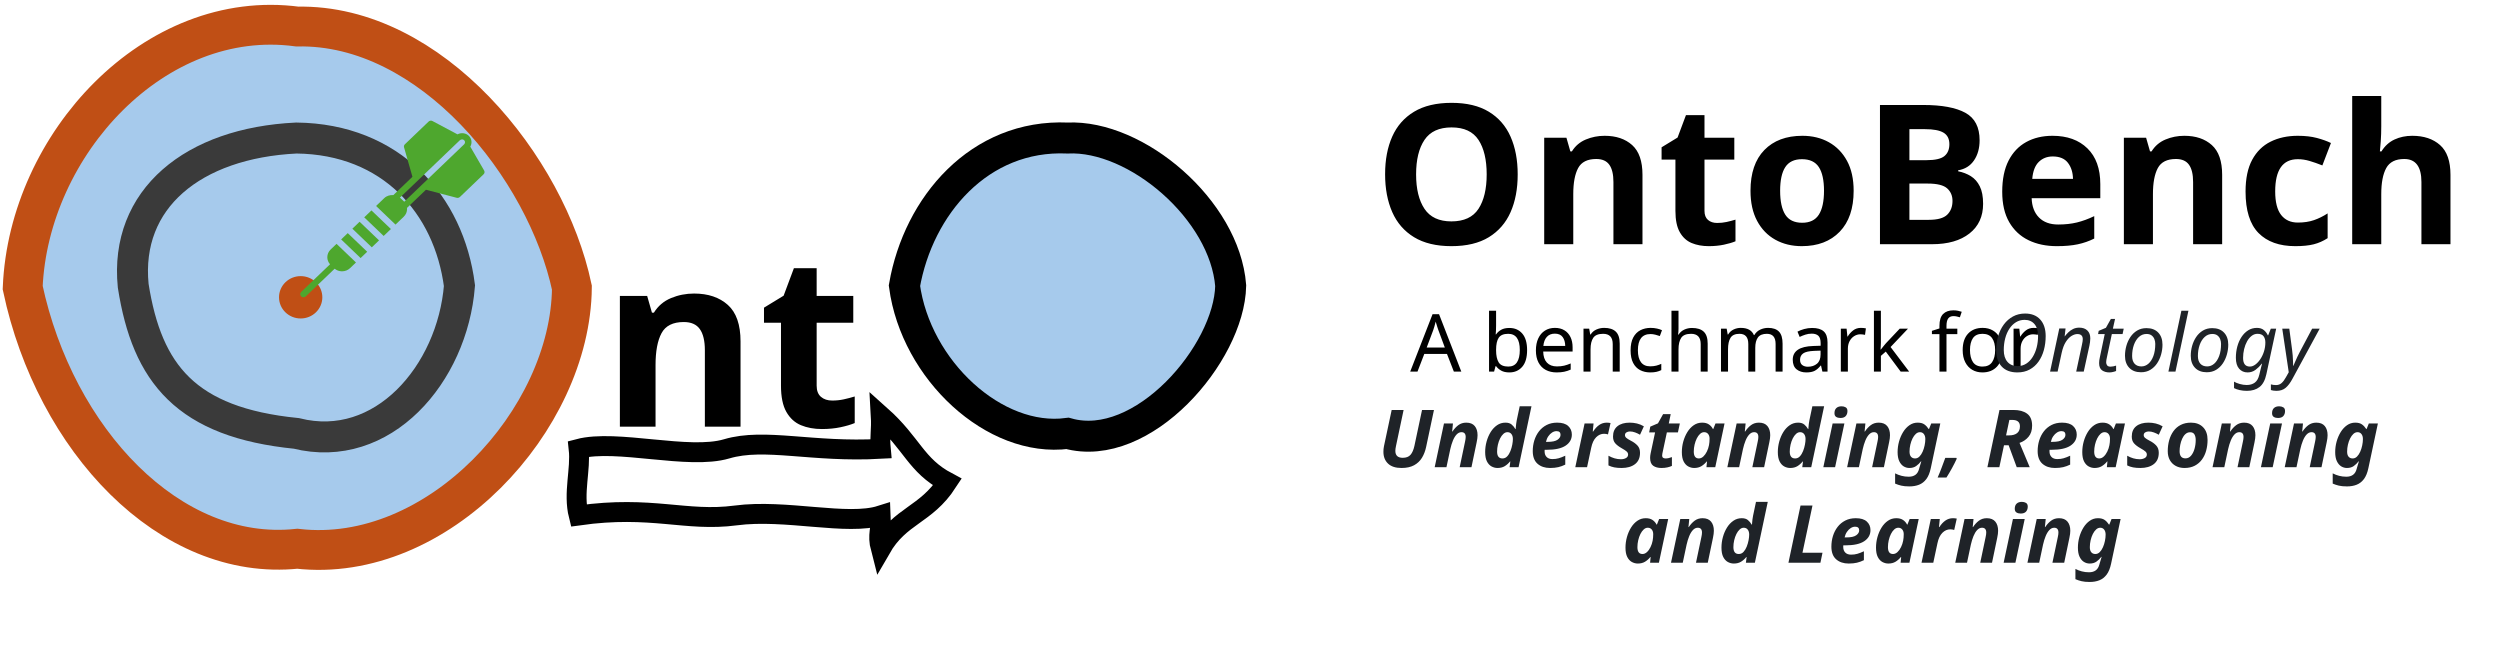
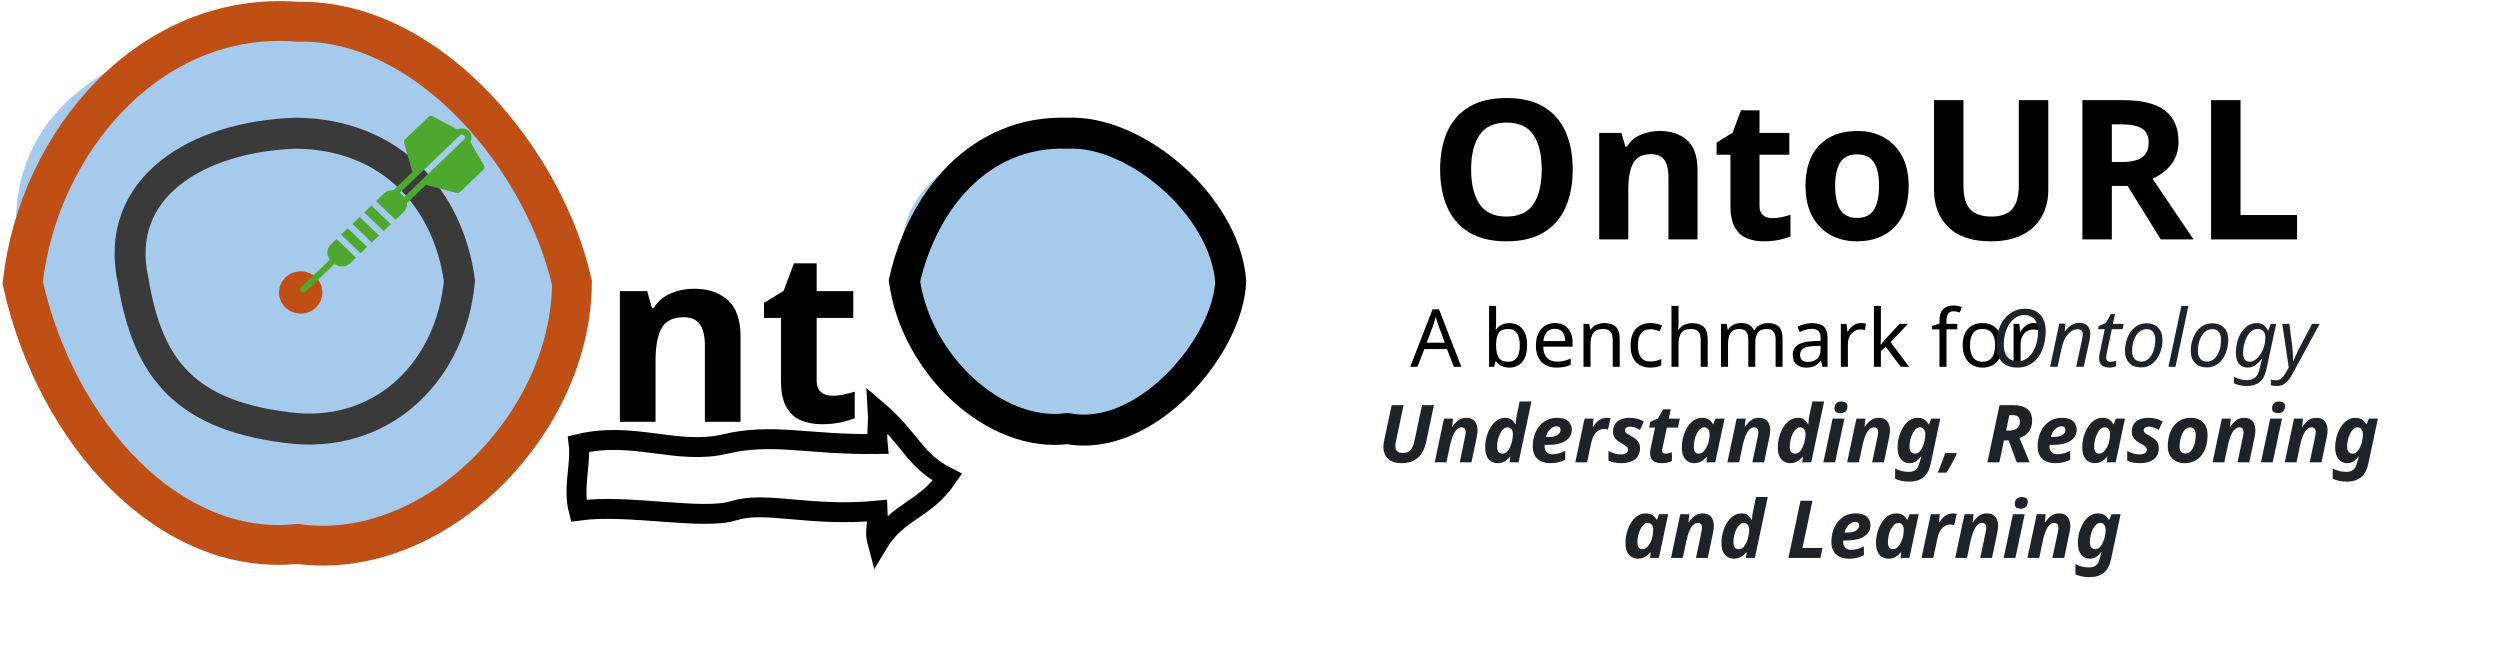
- <svg xmlns="http://www.w3.org/2000/svg" width="2590" height="688" xml:space="preserve" overflow="hidden">
-   <g transform="translate(-123 -27)">
+ <svg xmlns="http://www.w3.org/2000/svg" width="2590" height="683" xml:space="preserve" overflow="hidden">
+   <g transform="translate(-123 -32)">
    <g>
-       <path d="M146.5 325C132.263 166.83 260.599 59.48 431 54.5 593.753 55.684 703.872 175.977 715.5 325 704.23 485.393 584.202 617.17 431 595.5 254.91 585.129 182.754 491.706 146.5 325Z" fill="#A6CAEC" fill-rule="evenodd" fill-opacity="1" />
-       <path d="M146.5 325C152.733 176.346 283.472 34.761 431 54.5 569.657 51.674 689.105 200.444 715.5 325 714.212 462.111 576.106 612.193 431 595.5 298.735 609.409 179.937 482.428 146.5 325Z" stroke="#C04F15" stroke-width="41.25" stroke-linecap="butt" stroke-linejoin="miter" stroke-miterlimit="8" stroke-opacity="1" fill="none" fill-rule="evenodd" />
+       <path d="M146.5 325C107.642 152.703 231.605 69.66 431 54.5 594.011 55.684 703.339 175.977 715.5 325 683.873 503.907 587.384 599.413 431 595.5 254.04 585.129 184.416 491.706 146.5 325Z" fill="#A6CAEC" fill-rule="evenodd" fill-opacity="1" />
+       <path d="M146.5 325C162.896 177.465 279.874 42.702 431 54.5 568.811 51.674 687.894 200.444 715.5 325 715.093 470.68 573.245 615.261 431 595.5 299.875 609.409 181.47 482.428 146.5 325Z" stroke="#C04F15" stroke-width="41.25" stroke-linecap="butt" stroke-linejoin="miter" stroke-miterlimit="8" stroke-opacity="1" fill="none" fill-rule="evenodd" />
      <text fill="#000000" fill-opacity="1" font-family="Bradley Hand,Bradley Hand_MSFontService,sans-serif" font-style="normal" font-variant="normal" font-weight="700" font-stretch="normal" font-size="248" text-anchor="start" direction="ltr" writing-mode="lr-tb" unicode-bidi="normal" text-decoration="none" transform="matrix(1 0 0 1 745.851 469)">nt</text>
-       <path d="M722.5 492C761.779 481.61 836.455 503.722 875.85 492 915.244 480.278 964.23 495.993 1035.46 492 1034.15 478.448 1036.35 473.033 1035.46 457.5 1068.26 486.747 1071.7 509.077 1104.5 526.5 1081.95 561.142 1055.58 560.523 1035.46 595.5 1031.53 580.479 1036.17 574.905 1035.46 561 1000.82 572.015 936.979 554.134 885.238 561 833.498 567.866 798.283 550.276 722.5 561 716.659 537.764 724.885 513.38 722.5 492Z" stroke="#000000" stroke-width="20.625" stroke-linecap="butt" stroke-linejoin="miter" stroke-miterlimit="8" stroke-opacity="1" fill="none" fill-rule="evenodd" />
-       <path d="M261 323C252.057 232.983 322.942 175.151 430 170 528.254 171.036 588.13 238.846 599.001 323 591.616 414.712 519.294 498.35 430 476 315.828 464.598 275.357 414.361 261 323Z" stroke="#3A3A3A" stroke-width="32.083" stroke-linecap="butt" stroke-linejoin="miter" stroke-miterlimit="8" stroke-opacity="1" fill="none" fill-rule="evenodd" />
+       <path d="M722.5 492C779.342 478.26 824.356 503.777 874.298 492 924.241 480.224 958.778 492.956 1032.29 492 1030.92 478.448 1033.23 473.033 1032.29 457.5 1066.6 486.747 1070.2 509.077 1104.5 526.5 1080.91 561.142 1053.34 560.523 1032.29 595.5 1028.18 580.479 1033.04 574.905 1032.29 561 962.082 567.838 916.263 550.642 883.592 561 850.921 571.358 773.198 553.85 722.5 561 716.391 537.764 724.995 513.38 722.5 492Z" stroke="#000000" stroke-width="20.625" stroke-linecap="butt" stroke-linejoin="miter" stroke-miterlimit="8" stroke-opacity="1" fill="none" fill-rule="evenodd" />
+       <path d="M261 323C239.504 225.82 328.092 173.077 430 170 528.479 171.036 587.632 238.846 599.001 323 590.249 415.673 521.971 483.215 430 476 314.873 464.598 276.015 414.361 261 323Z" stroke="#3A3A3A" stroke-width="32.083" stroke-linecap="butt" stroke-linejoin="miter" stroke-miterlimit="8" stroke-opacity="1" fill="none" fill-rule="evenodd" />
      <path d="M415.5 335C415.5 324.783 424.007 316.5 434.5 316.5 444.993 316.5 453.5 324.783 453.5 335 453.5 345.217 444.993 353.5 434.5 353.5 424.007 353.5 415.5 345.217 415.5 335Z" stroke="#C04F15" stroke-width="6.875" stroke-linecap="butt" stroke-linejoin="miter" stroke-miterlimit="8" stroke-opacity="1" fill="#C04F15" fill-rule="evenodd" fill-opacity="1" />
      <g>
        <g>
          <g>
            <path d="M182.592 51.678 168.841 26.927C170.855 23.207 170.362 18.696 167.333 15.667 164.405 12.739 159.913 12.168 156.112 14.182L131.323 0.409C130.055-0.298 128.479-0.075 127.457 0.95L103.919 24.485C103.096 25.308 102.774 26.508 103.083 27.631L111.414 58.173 92.475 77.109C89.215 76.847 85.849 77.852 83.478 80.226L75.316 88.388 94.612 107.684 102.774 99.522C104.912 97.385 106.089 94.534 106.089 91.495 106.089 91.132 106.017 90.782 105.985 90.425L124.824 71.583 155.373 79.914C155.655 79.989 155.94 80.028 156.226 80.028 157.076 80.028 157.903 79.694 158.519 79.078L182.053 55.543C183.072 54.525 183.295 52.946 182.592 51.678ZM102.774 83.472 99.531 80.229C99.363 80.06 99.159 79.94 98.98 79.785L117.319 61.442C117.323 61.439 117.329 61.436 117.332 61.432L158.399 20.363C159.764 19.166 161.561 19.072 162.748 20.256 164.126 21.631 163.678 23.441 162.757 24.485L121.571 65.671 121.571 65.674 103.225 84.02C103.066 83.838 102.943 83.641 102.774 83.472Z" fill="#4EA72E" fill-rule="nonzero" fill-opacity="1" transform="matrix(1.04371 0 0 1 434 152)" />
            <path d="M71.077 131.222 51.781 111.926 58.965 104.743 78.26 124.039 71.077 131.222Z" fill="#4EA72E" fill-rule="nonzero" fill-opacity="1" transform="matrix(1.04371 0 0 1 434 152)" />
            <path d="M30.228 133.479C28.091 135.617 26.914 138.467 26.914 141.509 26.914 144.223 27.9 146.76 29.625 148.796L0.953 177.464C-0.315 178.732-0.315 180.782 0.953 182.05 1.586 182.682 2.413 183 3.243 183 4.073 183 4.903 182.682 5.536 182.05L34.207 153.382C36.244 155.107 38.78 156.09 41.494 156.09 44.533 156.09 47.38 154.912 49.521 152.775L55.371 146.925 36.075 127.629 30.228 133.479Z" fill="#4EA72E" fill-rule="nonzero" fill-opacity="1" transform="matrix(1.04371 0 0 1 434 152)" />
            <path d="M82.846 119.457 63.55 100.161 70.73 92.981 90.026 112.277 82.846 119.457Z" fill="#4EA72E" fill-rule="nonzero" fill-opacity="1" transform="matrix(1.04371 0 0 1 434 152)" />
            <path d="M59.957 142.343 40.661 123.047 47.196 116.512 66.492 135.808 59.957 142.343Z" fill="#4EA72E" fill-rule="nonzero" fill-opacity="1" transform="matrix(1.04371 0 0 1 434 152)" />
          </g>
        </g>
      </g>
-       <text fill="#000000" fill-opacity="1" font-family="Bradley Hand,Bradley Hand_MSFontService,sans-serif" font-style="normal" font-variant="normal" font-weight="700" font-stretch="normal" font-size="202" text-anchor="start" direction="ltr" writing-mode="lr-tb" unicode-bidi="normal" text-decoration="none" transform="matrix(1 0 0 1 1546.25 280)">OntoBench </text>
-       <path d="M1060 323C1051.06 232.983 1121.94 175.151 1229 170 1327.25 171.036 1387.13 238.846 1398 323 1390.62 414.712 1318.29 498.35 1229 476 1114.83 464.598 1074.36 414.361 1060 323Z" fill="#A6CAEC" fill-rule="evenodd" fill-opacity="1" />
-       <path d="M1060 323C1074.5 240.221 1137.61 165.989 1229 170 1300.13 166.599 1391.83 244.311 1398 323 1396.52 393.368 1306.72 497.708 1229 476 1153.4 485.932 1071.76 410.328 1060 323Z" stroke="#000000" stroke-width="32.083" stroke-linecap="butt" stroke-linejoin="miter" stroke-miterlimit="8" stroke-opacity="1" fill="none" fill-rule="evenodd" />
+       <text fill="#000000" fill-opacity="1" font-family="Bradley Hand,Bradley Hand_MSFontService,sans-serif" font-style="normal" font-variant="normal" font-weight="700" font-stretch="normal" font-size="202" text-anchor="start" direction="ltr" writing-mode="lr-tb" unicode-bidi="normal" text-decoration="none" transform="matrix(1 0 0 1 1603.25 280)">OntoURL </text>
+       <path d="M1060 323C1038.5 225.82 1127.09 173.077 1229 170 1327.48 171.036 1386.63 238.846 1398 323 1389.25 415.673 1320.97 483.215 1229 476 1113.87 464.598 1075.02 414.361 1060 323Z" fill="#A6CAEC" fill-rule="evenodd" fill-opacity="1" />
+       <path d="M1060 323C1078.5 240.599 1137.22 166.931 1229 170 1299.11 166.599 1391.55 244.311 1398 323 1396.02 389.453 1310.64 491.548 1229 476 1154.21 485.932 1072.3 410.328 1060 323Z" stroke="#000000" stroke-width="32.083" stroke-linecap="butt" stroke-linejoin="miter" stroke-miterlimit="8" stroke-opacity="1" fill="none" fill-rule="evenodd" />
      <text fill="#000000" fill-opacity="1" font-family="Aptos,Aptos_MSFontService,sans-serif" font-style="normal" font-variant="normal" font-weight="400" font-stretch="normal" font-size="83" text-anchor="start" direction="ltr" writing-mode="lr-tb" unicode-bidi="normal" text-decoration="none" transform="matrix(1 0 0 1 1583.97 412)">A benchmark for </text>
      <text fill="#1F2328" fill-opacity="1" font-family="Aptos,Aptos_MSFontService,sans-serif" font-style="italic" font-variant="normal" font-weight="400" font-stretch="normal" font-size="83" text-anchor="start" direction="ltr" writing-mode="lr-tb" unicode-bidi="normal" text-decoration="none" transform="matrix(1 0 0 1 2185.05 412)">Ontology </text>
      <text fill="#1F2328" fill-opacity="1" font-family="Aptos,Aptos_MSFontService,sans-serif" font-style="italic" font-variant="normal" font-weight="700" font-stretch="normal" font-size="83" text-anchor="start" direction="ltr" writing-mode="lr-tb" unicode-bidi="normal" text-decoration="none" transform="matrix(1 0 0 1 1550.49 511)">Understanding, Reasoning </text>
      <text fill="#1F2328" fill-opacity="1" font-family="Aptos,Aptos_MSFontService,sans-serif" font-style="italic" font-variant="normal" font-weight="700" font-stretch="normal" font-size="83" text-anchor="start" direction="ltr" writing-mode="lr-tb" unicode-bidi="normal" text-decoration="none" transform="matrix(1 0 0 1 1803.35 610)">and Learning</text>
    </g>
  </g>
</svg>
